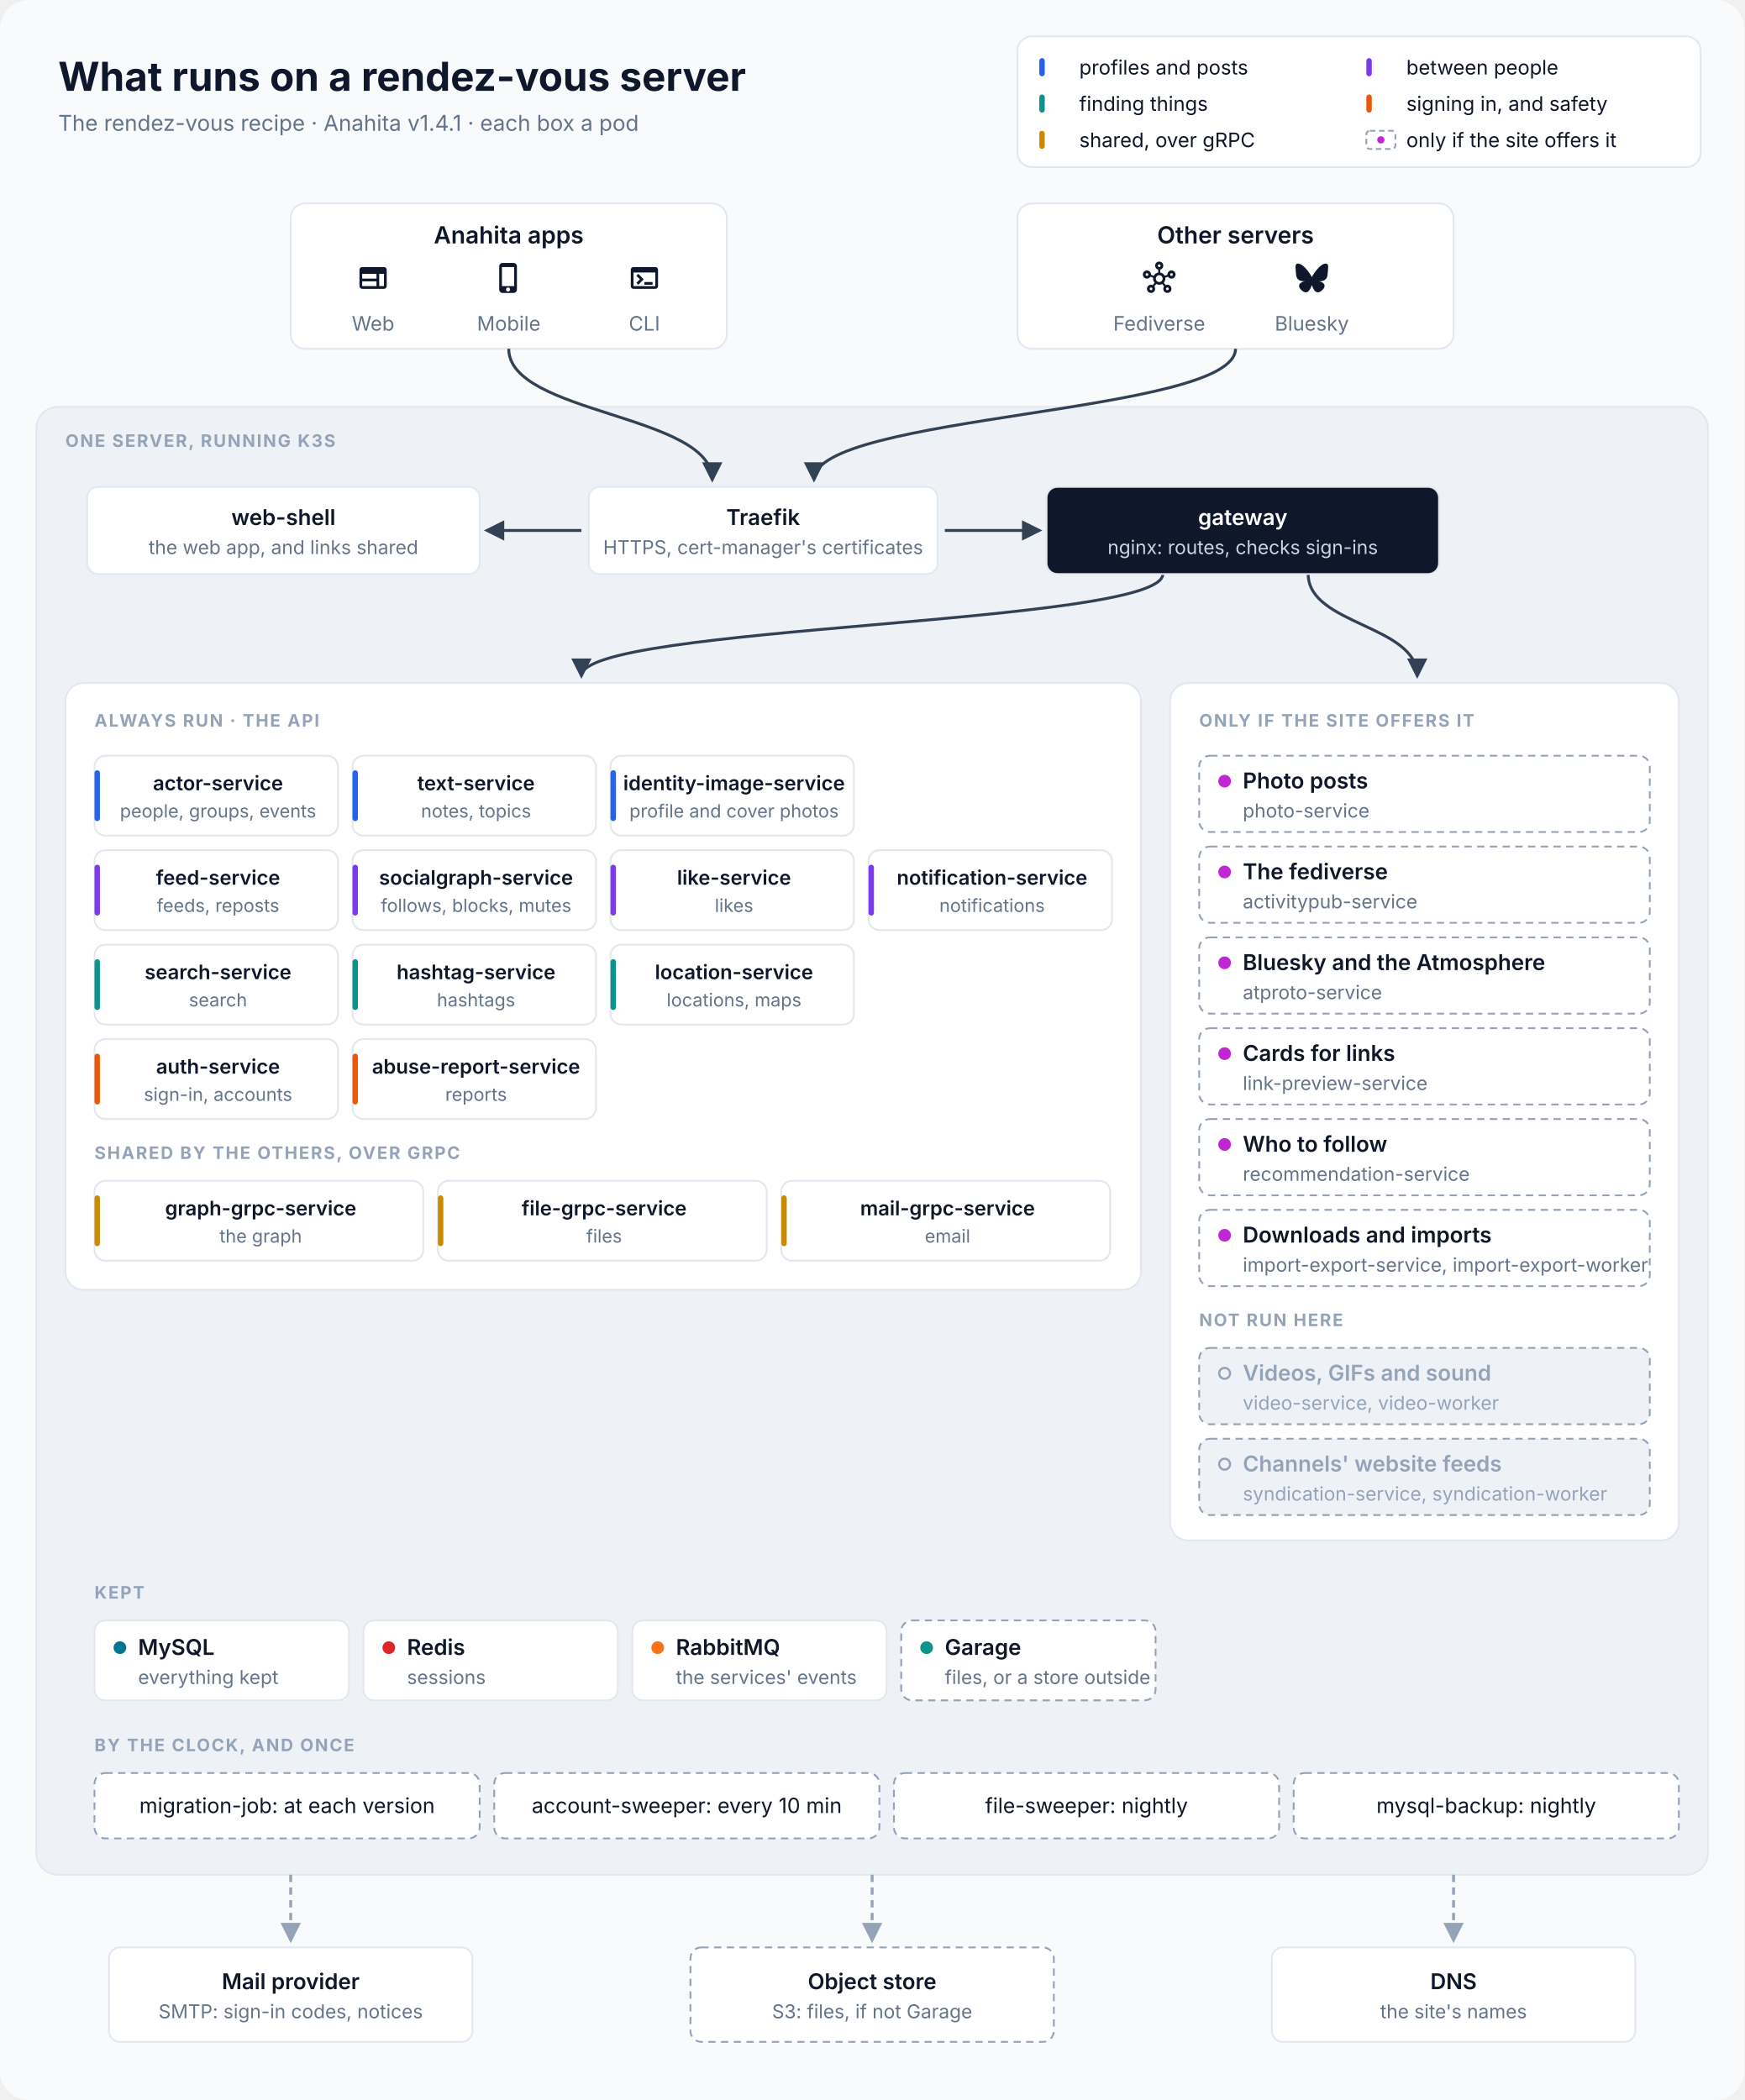
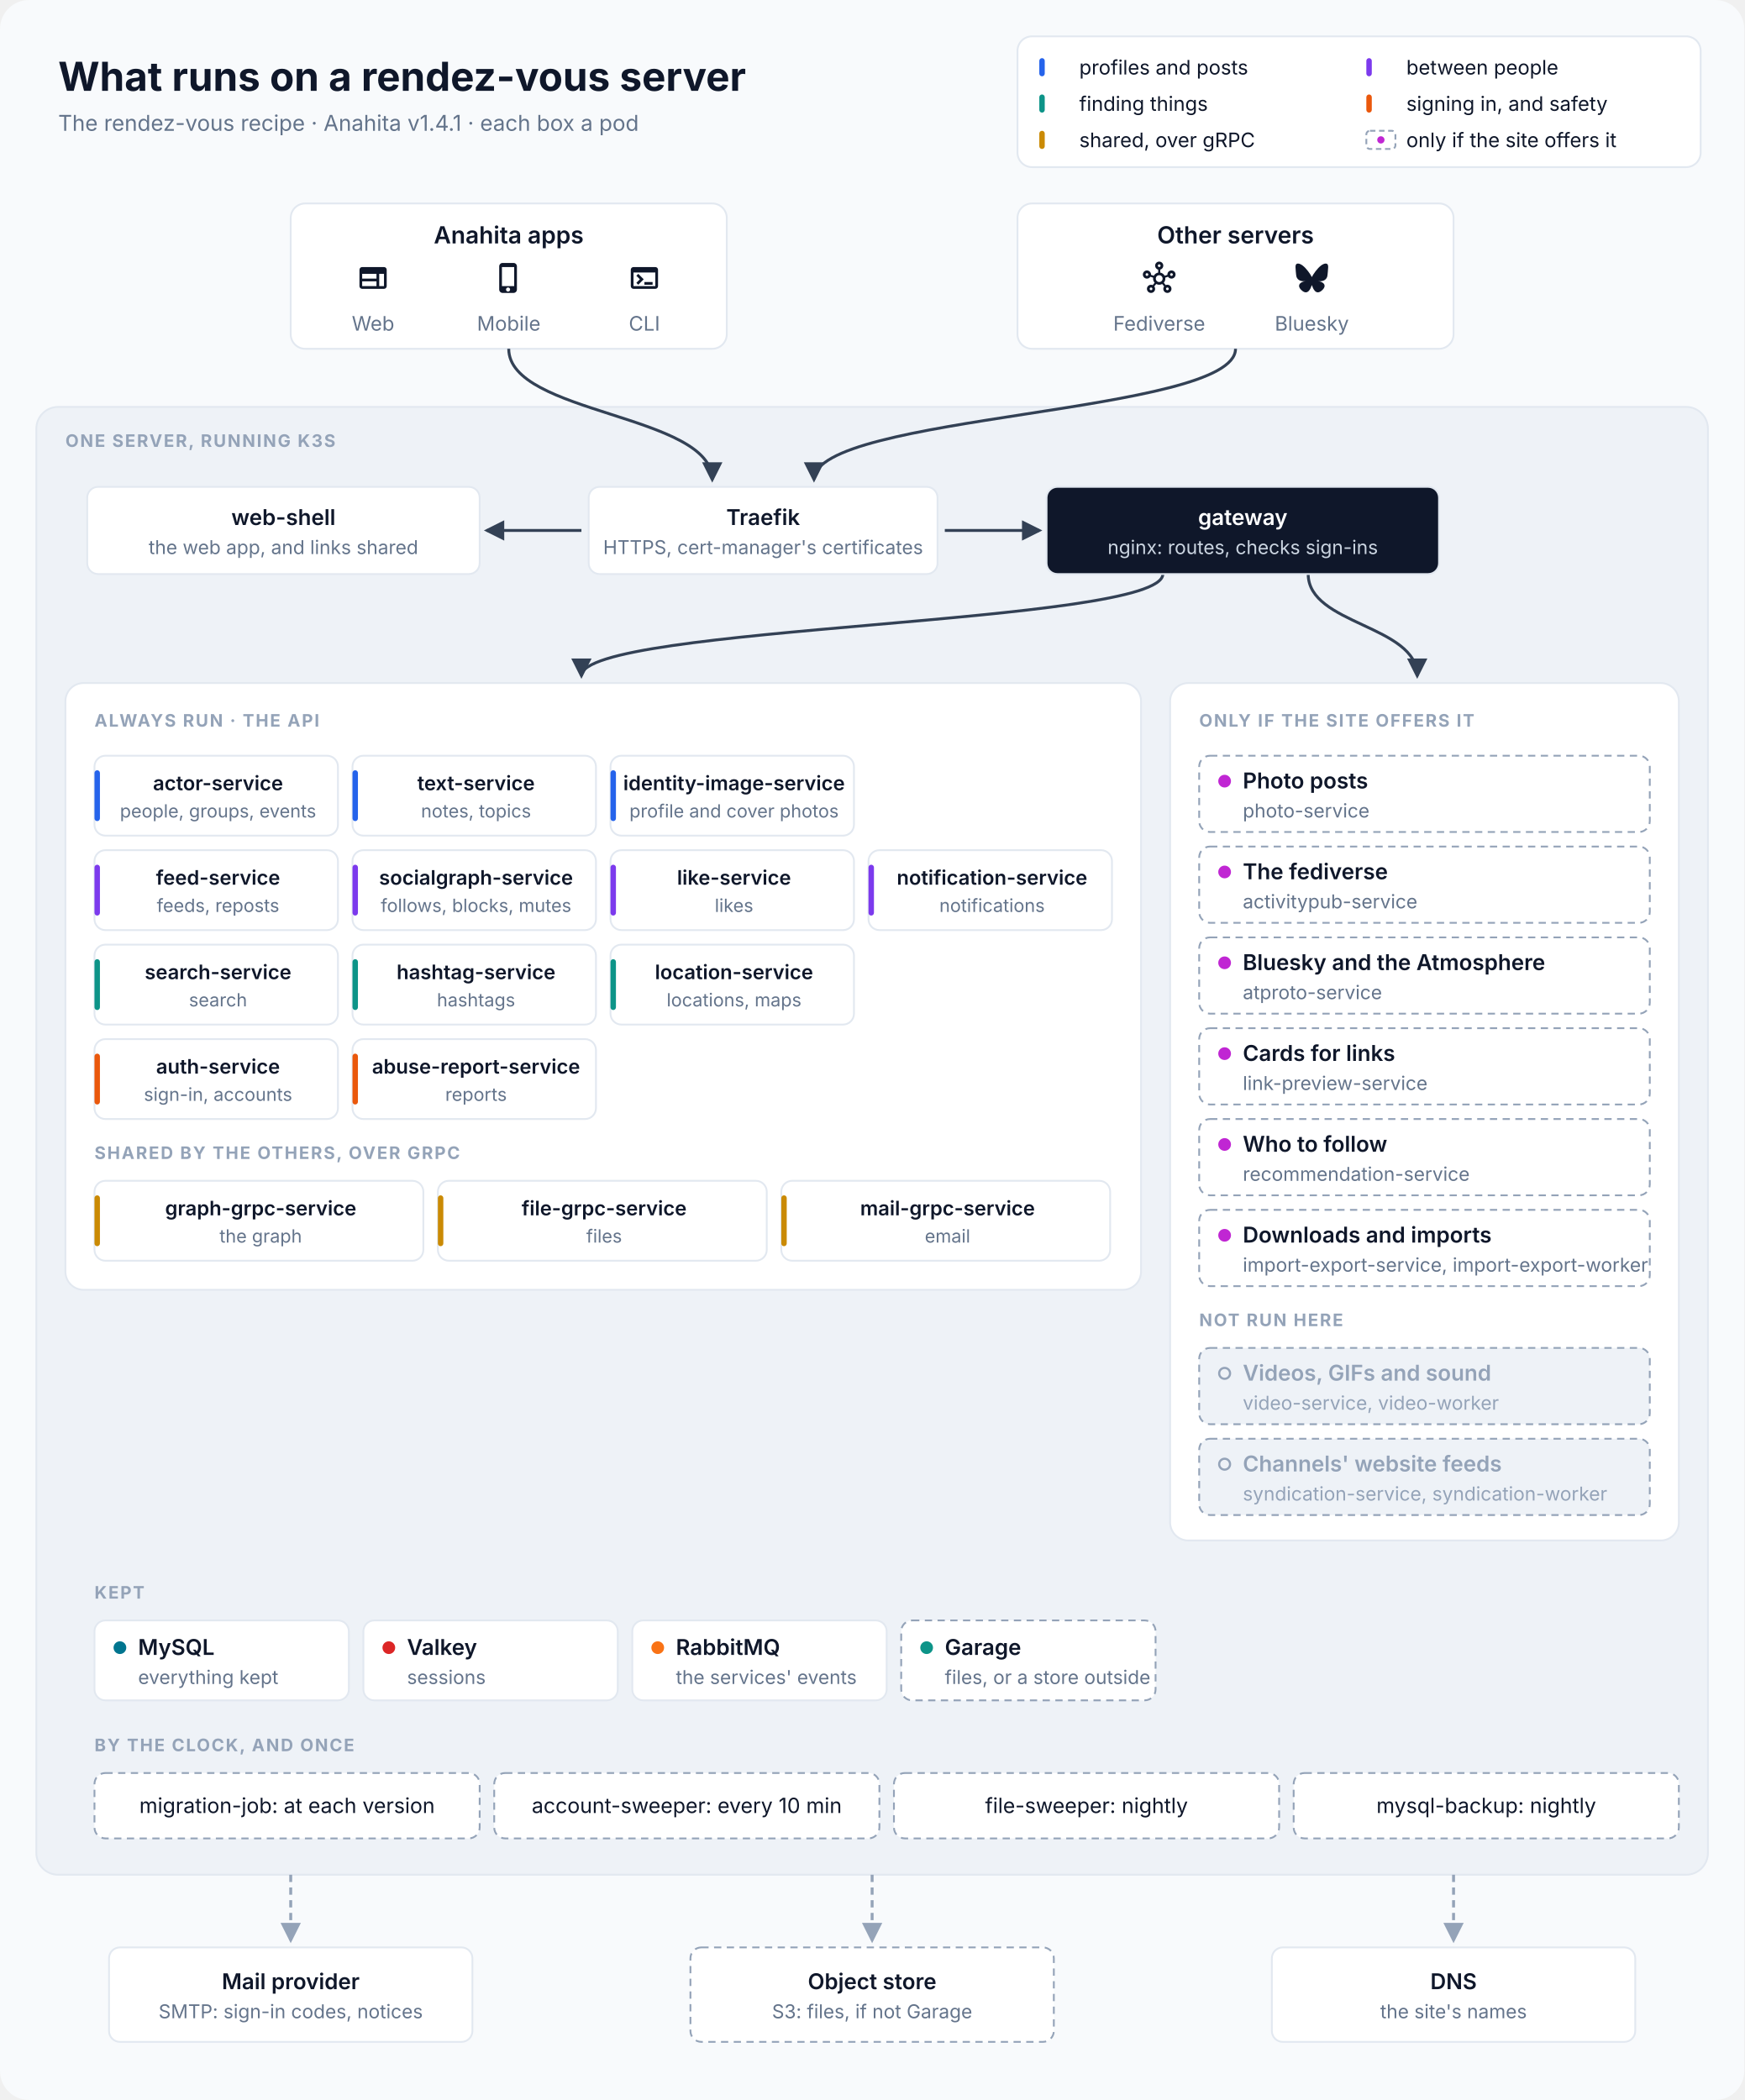
<svg xmlns="http://www.w3.org/2000/svg" viewBox="0 0 960 1156" width="960" height="1156" font-family="Inter, 'SF Pro Text', 'Segoe UI', Helvetica, Arial, sans-serif" role="img" aria-labelledby="title desc">
  <defs>
    <marker id="in" viewBox="0 0 10 10" refX="8.5" refY="5" markerWidth="7" markerHeight="7" orient="auto-start-reverse">
      <path d="M0,0 L10,5 L0,10 z" fill="#334155" />
    </marker>
    <marker id="out" viewBox="0 0 10 10" refX="8.5" refY="5" markerWidth="7" markerHeight="7" orient="auto-start-reverse">
      <path d="M0,0 L10,5 L0,10 z" fill="#94A3B8" />
    </marker>
  </defs>
  <rect width="960" height="1156" rx="16" fill="#F8FAFC" />
  <text x="32" y="50" font-size="22" fill="#0F172A" text-anchor="start" font-weight="700">What runs on a rendez-vous server</text>
  <text x="32" y="72" font-size="12" fill="#64748B" text-anchor="start">The rendez-vous recipe · Anahita v1.4.1 · each box a pod</text>
  <rect x="560" y="20" width="376" height="72" rx="8" fill="#FFFFFF" stroke="#E2E8F0" />
  <rect x="572" y="32" width="3" height="10" rx="1.5" fill="#2563EB" />
  <text x="594" y="41" font-size="11" fill="#0F172A" text-anchor="start">profiles and posts</text>
  <rect x="752" y="32" width="3" height="10" rx="1.5" fill="#7C3AED" />
  <text x="774" y="41" font-size="11" fill="#0F172A" text-anchor="start">between people</text>
  <rect x="572" y="52" width="3" height="10" rx="1.5" fill="#0D9488" />
  <text x="594" y="61" font-size="11" fill="#0F172A" text-anchor="start">finding things</text>
  <rect x="752" y="52" width="3" height="10" rx="1.5" fill="#EA580C" />
  <text x="774" y="61" font-size="11" fill="#0F172A" text-anchor="start">signing in, and safety</text>
  <rect x="572" y="72" width="3" height="10" rx="1.5" fill="#CA8A04" />
  <text x="594" y="81" font-size="11" fill="#0F172A" text-anchor="start">shared, over gRPC</text>
  <rect x="752" y="72" width="16" height="10" rx="2" fill="#FFFFFF" stroke="#94A3B8" stroke-dasharray="3 2" />
  <circle cx="760" cy="77" r="2" fill="#C026D3" />
  <text x="774" y="81" font-size="11" fill="#0F172A" text-anchor="start">only if the site offers it</text>
  <rect x="160" y="112" width="240" height="80" rx="8" fill="#FFFFFF" stroke="#E2E8F0" />
  <text x="280.0" y="134" font-size="13" fill="#0F172A" text-anchor="middle" font-weight="600">Anahita apps</text>
  <path transform="translate(196.333 144) scale(0.75)" d="M20 4H4c-1.1 0-1.99.9-1.99 2L2 18c0 1.1.9 2 2 2h16c1.1 0 2-.9 2-2V6c0-1.1-.9-2-2-2M4 9h10.5v3.5H4zm0 5.5h10.5V18H4zM20 18h-3.5V9H20z" fill="#0F172A" />
  <text x="205.333" y="182" font-size="11" fill="#64748B" text-anchor="middle">Web</text>
  <path transform="translate(271 144) scale(0.75)" d="M15.5 1h-8C6.12 1 5 2.12 5 3.5v17C5 21.88 6.12 23 7.5 23h8c1.38 0 2.5-1.12 2.5-2.5v-17C18 2.12 16.88 1 15.5 1m-4 21c-.83 0-1.5-.67-1.5-1.5s.67-1.5 1.5-1.5 1.5.67 1.5 1.5-.67 1.5-1.5 1.5m4.5-4H7V4h9z" fill="#0F172A" />
  <text x="280.0" y="182" font-size="11" fill="#64748B" text-anchor="middle">Mobile</text>
  <path transform="translate(345.667 144) scale(0.75)" d="M20 4H4c-1.11 0-2 .9-2 2v12c0 1.1.89 2 2 2h16c1.1 0 2-.9 2-2V6c0-1.1-.89-2-2-2m0 14H4V8h16zm-2-1h-6v-2h6zM7.5 17l-1.41-1.41L8.67 13l-2.59-2.59L7.5 9l4 4z" fill="#0F172A" />
  <text x="354.667" y="182" font-size="11" fill="#64748B" text-anchor="middle">CLI</text>
  <rect x="560" y="112" width="240" height="80" rx="8" fill="#FFFFFF" stroke="#E2E8F0" />
  <text x="680.0" y="134" font-size="13" fill="#0F172A" text-anchor="middle" font-weight="600">Other servers</text>
  <path transform="translate(629 144) scale(0.75)" d="M21 6.5c-1.66 0-3 1.34-3 3 0 .07 0 .14.01.21l-2.03.68c-.64-1.21-1.82-2.09-3.22-2.32V5.91C14.04 5.57 15 4.4 15 3c0-1.66-1.34-3-3-3S9 1.34 9 3c0 1.4.96 2.57 2.25 2.91v2.16c-1.4.23-2.58 1.11-3.22 2.32l-2.04-.68C6 9.64 6 9.57 6 9.5c0-1.66-1.34-3-3-3s-3 1.34-3 3 1.34 3 3 3c1.06 0 1.98-.55 2.52-1.37l2.03.68c-.2 1.29.17 2.66 1.09 3.69l-1.41 1.77Q6.66 17 6 17c-1.66 0-3 1.34-3 3s1.34 3 3 3 3-1.34 3-3c0-.68-.22-1.3-.6-1.8l1.41-1.77c1.36.76 3.02.75 4.37 0l1.41 1.77c-.37.5-.59 1.12-.59 1.8 0 1.66 1.34 3 3 3s3-1.34 3-3-1.34-3-3-3c-.44 0-.85.09-1.23.26l-1.41-1.77c.93-1.04 1.29-2.4 1.09-3.69l2.03-.68c.53.82 1.46 1.37 2.52 1.37 1.66 0 3-1.34 3-3S22.66 6.5 21 6.5m-18 4c-.55 0-1-.45-1-1s.45-1 1-1 1 .45 1 1-.45 1-1 1M6 21c-.55 0-1-.45-1-1s.45-1 1-1 1 .45 1 1-.45 1-1 1m5-18c0-.55.45-1 1-1s1 .45 1 1-.45 1-1 1-1-.45-1-1m1 12c-1.38 0-2.5-1.12-2.5-2.5S10.62 10 12 10s2.5 1.12 2.5 2.5S13.38 15 12 15m6 4c.55 0 1 .45 1 1s-.45 1-1 1-1-.45-1-1 .45-1 1-1m3-8.5c-.55 0-1-.45-1-1s.45-1 1-1 1 .45 1 1-.45 1-1 1" fill="#0F172A" />
  <text x="638.0" y="182" font-size="11" fill="#64748B" text-anchor="middle">Fediverse</text>
  <path transform="translate(713 144) scale(0.75)" d="M5.202 2.857C7.954 4.922 10.913 9.11 12 11.358c1.087-2.247 4.046-6.436 6.798-8.501C20.783 1.366 24 .213 24 3.883c0 .732-.42 6.156-.667 7.037-.856 3.061-3.978 3.842-6.755 3.37 4.854.826 6.089 3.562 3.422 6.299-5.065 5.196-7.28-1.304-7.847-2.97-.104-.305-.152-.448-.153-.327 0-.121-.05.022-.153.327-.568 1.666-2.782 8.166-7.847 2.97-2.667-2.737-1.432-5.473 3.422-6.3-2.777.473-5.899-.308-6.755-3.369C.42 10.04 0 4.615 0 3.883c0-3.67 3.217-2.517 5.202-1.026" fill="#0F172A" />
  <text x="722.0" y="182" font-size="11" fill="#64748B" text-anchor="middle">Bluesky</text>
  <rect x="20" y="224" width="920" height="808" rx="12" fill="#EEF2F7" stroke="#E2E8F0" />
  <text x="36" y="246" font-size="9.5" fill="#94A3B8" text-anchor="start" font-weight="700" letter-spacing="0.8">ONE SERVER, RUNNING K3S</text>
  <path d="M280 192 C280 228 392 228 392 264" stroke="#334155" stroke-width="1.6" fill="none" marker-end="url(#in)" />
  <path d="M680 192 C680 228 448 228 448 264" stroke="#334155" stroke-width="1.6" fill="none" marker-end="url(#in)" />
  <path d="M320 292 L268 292" stroke="#334155" stroke-width="1.6" fill="none" marker-end="url(#in)" />
  <path d="M520 292 L572 292" stroke="#334155" stroke-width="1.6" fill="none" marker-end="url(#in)" />
  <path d="M640 316 C640 344 320 344 320 372" stroke="#334155" stroke-width="1.6" fill="none" marker-end="url(#in)" />
  <path d="M720 316 C720 344 780 344 780 372" stroke="#334155" stroke-width="1.6" fill="none" marker-end="url(#in)" />
  <rect x="48" y="268" width="216" height="48" rx="6" fill="#FFFFFF" stroke="#E2E8F0" />
  <text x="156.0" y="289.0" font-size="12" fill="#0F172A" text-anchor="middle" font-weight="600">web-shell</text>
  <text x="156.0" y="305.0" font-size="10.5" fill="#64748B" text-anchor="middle">the web app, and links shared</text>
  <rect x="324" y="268" width="192" height="48" rx="6" fill="#FFFFFF" stroke="#E2E8F0" />
  <text x="420.0" y="289.0" font-size="12" fill="#0F172A" text-anchor="middle" font-weight="600">Traefik</text>
  <text x="420.0" y="305.0" font-size="10.5" fill="#64748B" text-anchor="middle">HTTPS, cert-manager's certificates</text>
  <rect x="576" y="268" width="216" height="48" rx="6" fill="#0F172A" stroke="#E2E8F0" />
  <text x="684.0" y="289.0" font-size="12" fill="#FFFFFF" text-anchor="middle" font-weight="600">gateway</text>
  <text x="684.0" y="305.0" font-size="10.5" fill="#CBD5E1" text-anchor="middle">nginx: routes, checks sign-ins</text>
  <rect x="36" y="376" width="592" height="334" rx="10" fill="#FFFFFF" stroke="#E2E8F0" />
  <text x="52" y="400" font-size="9.5" fill="#94A3B8" text-anchor="start" font-weight="700" letter-spacing="0.8">ALWAYS RUN · THE API</text>
  <rect x="52" y="416" width="134" height="44" rx="6" fill="#FFFFFF" stroke="#E2E8F0" />
  <rect x="52" y="424" width="3" height="28" rx="1.5" fill="#2563EB" />
  <text x="120.0" y="435" font-size="11" fill="#0F172A" text-anchor="middle" font-weight="600">actor-service</text>
  <text x="120.0" y="450" font-size="10" fill="#64748B" text-anchor="middle">people, groups, events</text>
  <rect x="194" y="416" width="134" height="44" rx="6" fill="#FFFFFF" stroke="#E2E8F0" />
  <rect x="194" y="424" width="3" height="28" rx="1.5" fill="#2563EB" />
  <text x="262.0" y="435" font-size="11" fill="#0F172A" text-anchor="middle" font-weight="600">text-service</text>
  <text x="262.0" y="450" font-size="10" fill="#64748B" text-anchor="middle">notes, topics</text>
  <rect x="336" y="416" width="134" height="44" rx="6" fill="#FFFFFF" stroke="#E2E8F0" />
  <rect x="336" y="424" width="3" height="28" rx="1.5" fill="#2563EB" />
  <text x="404.0" y="435" font-size="11" fill="#0F172A" text-anchor="middle" font-weight="600">identity-image-service</text>
  <text x="404.0" y="450" font-size="10" fill="#64748B" text-anchor="middle">profile and cover photos</text>
  <rect x="52" y="468" width="134" height="44" rx="6" fill="#FFFFFF" stroke="#E2E8F0" />
  <rect x="52" y="476" width="3" height="28" rx="1.5" fill="#7C3AED" />
  <text x="120.0" y="487" font-size="11" fill="#0F172A" text-anchor="middle" font-weight="600">feed-service</text>
  <text x="120.0" y="502" font-size="10" fill="#64748B" text-anchor="middle">feeds, reposts</text>
  <rect x="194" y="468" width="134" height="44" rx="6" fill="#FFFFFF" stroke="#E2E8F0" />
  <rect x="194" y="476" width="3" height="28" rx="1.5" fill="#7C3AED" />
  <text x="262.0" y="487" font-size="11" fill="#0F172A" text-anchor="middle" font-weight="600">socialgraph-service</text>
  <text x="262.0" y="502" font-size="10" fill="#64748B" text-anchor="middle">follows, blocks, mutes</text>
  <rect x="336" y="468" width="134" height="44" rx="6" fill="#FFFFFF" stroke="#E2E8F0" />
  <rect x="336" y="476" width="3" height="28" rx="1.5" fill="#7C3AED" />
  <text x="404.0" y="487" font-size="11" fill="#0F172A" text-anchor="middle" font-weight="600">like-service</text>
  <text x="404.0" y="502" font-size="10" fill="#64748B" text-anchor="middle">likes</text>
  <rect x="478" y="468" width="134" height="44" rx="6" fill="#FFFFFF" stroke="#E2E8F0" />
  <rect x="478" y="476" width="3" height="28" rx="1.5" fill="#7C3AED" />
  <text x="546.0" y="487" font-size="11" fill="#0F172A" text-anchor="middle" font-weight="600">notification-service</text>
  <text x="546.0" y="502" font-size="10" fill="#64748B" text-anchor="middle">notifications</text>
  <rect x="52" y="520" width="134" height="44" rx="6" fill="#FFFFFF" stroke="#E2E8F0" />
  <rect x="52" y="528" width="3" height="28" rx="1.5" fill="#0D9488" />
  <text x="120.0" y="539" font-size="11" fill="#0F172A" text-anchor="middle" font-weight="600">search-service</text>
  <text x="120.0" y="554" font-size="10" fill="#64748B" text-anchor="middle">search</text>
  <rect x="194" y="520" width="134" height="44" rx="6" fill="#FFFFFF" stroke="#E2E8F0" />
  <rect x="194" y="528" width="3" height="28" rx="1.5" fill="#0D9488" />
  <text x="262.0" y="539" font-size="11" fill="#0F172A" text-anchor="middle" font-weight="600">hashtag-service</text>
  <text x="262.0" y="554" font-size="10" fill="#64748B" text-anchor="middle">hashtags</text>
  <rect x="336" y="520" width="134" height="44" rx="6" fill="#FFFFFF" stroke="#E2E8F0" />
  <rect x="336" y="528" width="3" height="28" rx="1.5" fill="#0D9488" />
  <text x="404.0" y="539" font-size="11" fill="#0F172A" text-anchor="middle" font-weight="600">location-service</text>
  <text x="404.0" y="554" font-size="10" fill="#64748B" text-anchor="middle">locations, maps</text>
  <rect x="52" y="572" width="134" height="44" rx="6" fill="#FFFFFF" stroke="#E2E8F0" />
  <rect x="52" y="580" width="3" height="28" rx="1.5" fill="#EA580C" />
  <text x="120.0" y="591" font-size="11" fill="#0F172A" text-anchor="middle" font-weight="600">auth-service</text>
  <text x="120.0" y="606" font-size="10" fill="#64748B" text-anchor="middle">sign-in, accounts</text>
  <rect x="194" y="572" width="134" height="44" rx="6" fill="#FFFFFF" stroke="#E2E8F0" />
  <rect x="194" y="580" width="3" height="28" rx="1.5" fill="#EA580C" />
  <text x="262.0" y="591" font-size="11" fill="#0F172A" text-anchor="middle" font-weight="600">abuse-report-service</text>
  <text x="262.0" y="606" font-size="10" fill="#64748B" text-anchor="middle">reports</text>
  <text x="52" y="638" font-size="9.5" fill="#94A3B8" text-anchor="start" font-weight="700" letter-spacing="0.8">SHARED BY THE OTHERS, OVER GRPC</text>
  <rect x="52" y="650" width="181" height="44" rx="6" fill="#FFFFFF" stroke="#E2E8F0" />
  <rect x="52" y="658" width="3" height="28" rx="1.5" fill="#CA8A04" />
  <text x="143.5" y="669" font-size="11" fill="#0F172A" text-anchor="middle" font-weight="600">graph-grpc-service</text>
  <text x="143.5" y="684" font-size="10" fill="#64748B" text-anchor="middle">the graph</text>
  <rect x="241" y="650" width="181" height="44" rx="6" fill="#FFFFFF" stroke="#E2E8F0" />
  <rect x="241" y="658" width="3" height="28" rx="1.5" fill="#CA8A04" />
  <text x="332.5" y="669" font-size="11" fill="#0F172A" text-anchor="middle" font-weight="600">file-grpc-service</text>
  <text x="332.5" y="684" font-size="10" fill="#64748B" text-anchor="middle">files</text>
  <rect x="430" y="650" width="181" height="44" rx="6" fill="#FFFFFF" stroke="#E2E8F0" />
  <rect x="430" y="658" width="3" height="28" rx="1.5" fill="#CA8A04" />
  <text x="521.5" y="669" font-size="11" fill="#0F172A" text-anchor="middle" font-weight="600">mail-grpc-service</text>
  <text x="521.5" y="684" font-size="10" fill="#64748B" text-anchor="middle">email</text>
  <rect x="644" y="376" width="280" height="472" rx="10" fill="#FFFFFF" stroke="#E2E8F0" />
  <text x="660" y="400" font-size="9.5" fill="#94A3B8" text-anchor="start" font-weight="700" letter-spacing="0.8">ONLY IF THE SITE OFFERS IT</text>
  <rect x="660" y="416" width="248" height="42" rx="6" fill="#FFFFFF" stroke="#94A3B8" stroke-dasharray="4 3" />
  <circle cx="674" cy="430.0" r="3.5" fill="#C026D3" />
  <text x="684" y="434.0" font-size="12" fill="#0F172A" text-anchor="start" font-weight="600">Photo posts</text>
  <text x="684" y="450.0" font-size="10.5" fill="#64748B" text-anchor="start">photo-service</text>
  <rect x="660" y="466" width="248" height="42" rx="6" fill="#FFFFFF" stroke="#94A3B8" stroke-dasharray="4 3" />
  <circle cx="674" cy="480.0" r="3.5" fill="#C026D3" />
  <text x="684" y="484.0" font-size="12" fill="#0F172A" text-anchor="start" font-weight="600">The fediverse</text>
  <text x="684" y="500.0" font-size="10.5" fill="#64748B" text-anchor="start">activitypub-service</text>
  <rect x="660" y="516" width="248" height="42" rx="6" fill="#FFFFFF" stroke="#94A3B8" stroke-dasharray="4 3" />
  <circle cx="674" cy="530.0" r="3.5" fill="#C026D3" />
  <text x="684" y="534.0" font-size="12" fill="#0F172A" text-anchor="start" font-weight="600">Bluesky and the Atmosphere</text>
  <text x="684" y="550.0" font-size="10.5" fill="#64748B" text-anchor="start">atproto-service</text>
  <rect x="660" y="566" width="248" height="42" rx="6" fill="#FFFFFF" stroke="#94A3B8" stroke-dasharray="4 3" />
  <circle cx="674" cy="580.0" r="3.5" fill="#C026D3" />
  <text x="684" y="584.0" font-size="12" fill="#0F172A" text-anchor="start" font-weight="600">Cards for links</text>
  <text x="684" y="600.0" font-size="10.5" fill="#64748B" text-anchor="start">link-preview-service</text>
  <rect x="660" y="616" width="248" height="42" rx="6" fill="#FFFFFF" stroke="#94A3B8" stroke-dasharray="4 3" />
  <circle cx="674" cy="630.0" r="3.5" fill="#C026D3" />
  <text x="684" y="634.0" font-size="12" fill="#0F172A" text-anchor="start" font-weight="600">Who to follow</text>
  <text x="684" y="650.0" font-size="10.5" fill="#64748B" text-anchor="start">recommendation-service</text>
  <rect x="660" y="666" width="248" height="42" rx="6" fill="#FFFFFF" stroke="#94A3B8" stroke-dasharray="4 3" />
  <circle cx="674" cy="680.0" r="3.5" fill="#C026D3" />
  <text x="684" y="684.0" font-size="12" fill="#0F172A" text-anchor="start" font-weight="600">Downloads and imports</text>
  <text x="684" y="700.0" font-size="10.5" fill="#64748B" text-anchor="start">import-export-service, import-export-worker</text>
  <text x="660" y="730" font-size="9.5" fill="#94A3B8" text-anchor="start" font-weight="700" letter-spacing="0.8">NOT RUN HERE</text>
  <rect x="660" y="742" width="248" height="42" rx="6" fill="#EEF2F7" stroke="#94A3B8" stroke-dasharray="4 3" />
  <circle cx="674" cy="756.0" r="3" fill="none" stroke="#94A3B8" stroke-width="1.2" />
  <text x="684" y="760.0" font-size="12" fill="#94A3B8" text-anchor="start" font-weight="600">Videos, GIFs and sound</text>
  <text x="684" y="776.0" font-size="10.5" fill="#94A3B8" text-anchor="start">video-service, video-worker</text>
  <rect x="660" y="792" width="248" height="42" rx="6" fill="#EEF2F7" stroke="#94A3B8" stroke-dasharray="4 3" />
  <circle cx="674" cy="806.0" r="3" fill="none" stroke="#94A3B8" stroke-width="1.2" />
  <text x="684" y="810.0" font-size="12" fill="#94A3B8" text-anchor="start" font-weight="600">Channels' website feeds</text>
  <text x="684" y="826.0" font-size="10.5" fill="#94A3B8" text-anchor="start">syndication-service, syndication-worker</text>
  <text x="52" y="880" font-size="9.5" fill="#94A3B8" text-anchor="start" font-weight="700" letter-spacing="0.8">KEPT</text>
  <rect x="52" y="892" width="140" height="44" rx="6" fill="#FFFFFF" stroke="#E2E8F0" />
  <circle cx="66" cy="907.0" r="3.5" fill="#00758F" />
  <text x="76" y="911.0" font-size="12" fill="#0F172A" text-anchor="start" font-weight="600">MySQL</text>
  <text x="76" y="927.0" font-size="10.5" fill="#64748B" text-anchor="start">everything kept</text>
  <rect x="200" y="892" width="140" height="44" rx="6" fill="#FFFFFF" stroke="#E2E8F0" />
  <circle cx="214" cy="907.0" r="3.5" fill="#DC2626" />
-   <text x="224" y="911.0" font-size="12" fill="#0F172A" text-anchor="start" font-weight="600">Redis</text>
+   <text x="224" y="911.0" font-size="12" fill="#0F172A" text-anchor="start" font-weight="600">Valkey</text>
  <text x="224" y="927.0" font-size="10.5" fill="#64748B" text-anchor="start">sessions</text>
  <rect x="348" y="892" width="140" height="44" rx="6" fill="#FFFFFF" stroke="#E2E8F0" />
  <circle cx="362" cy="907.0" r="3.5" fill="#F97316" />
  <text x="372" y="911.0" font-size="12" fill="#0F172A" text-anchor="start" font-weight="600">RabbitMQ</text>
  <text x="372" y="927.0" font-size="10.5" fill="#64748B" text-anchor="start">the services' events</text>
  <rect x="496" y="892" width="140" height="44" rx="6" fill="#FFFFFF" stroke="#94A3B8" stroke-dasharray="4 3" />
  <circle cx="510" cy="907.0" r="3.5" fill="#0D9488" />
  <text x="520" y="911.0" font-size="12" fill="#0F172A" text-anchor="start" font-weight="600">Garage</text>
  <text x="520" y="927.0" font-size="10.5" fill="#64748B" text-anchor="start">files, or a store outside</text>
  <text x="52" y="964" font-size="9.5" fill="#94A3B8" text-anchor="start" font-weight="700" letter-spacing="0.8">BY THE CLOCK, AND ONCE</text>
  <rect x="52" y="976" width="212" height="36" rx="6" fill="#FFFFFF" stroke="#94A3B8" stroke-dasharray="4 3" />
  <text x="158" y="998" font-size="11.5" fill="#0F172A" text-anchor="middle">migration-job: at each version</text>
  <rect x="272" y="976" width="212" height="36" rx="6" fill="#FFFFFF" stroke="#94A3B8" stroke-dasharray="4 3" />
  <text x="378" y="998" font-size="11.5" fill="#0F172A" text-anchor="middle">account-sweeper: every 10 min</text>
  <rect x="492" y="976" width="212" height="36" rx="6" fill="#FFFFFF" stroke="#94A3B8" stroke-dasharray="4 3" />
  <text x="598" y="998" font-size="11.5" fill="#0F172A" text-anchor="middle">file-sweeper: nightly</text>
  <rect x="712" y="976" width="212" height="36" rx="6" fill="#FFFFFF" stroke="#94A3B8" stroke-dasharray="4 3" />
  <text x="818" y="998" font-size="11.5" fill="#0F172A" text-anchor="middle">mysql-backup: nightly</text>
  <path d="M160 1032 L160 1068" stroke="#94A3B8" stroke-width="1.6" fill="none" stroke-dasharray="4 3" marker-end="url(#out)" />
  <path d="M480 1032 L480 1068" stroke="#94A3B8" stroke-width="1.6" fill="none" stroke-dasharray="4 3" marker-end="url(#out)" />
  <path d="M800 1032 L800 1068" stroke="#94A3B8" stroke-width="1.6" fill="none" stroke-dasharray="4 3" marker-end="url(#out)" />
  <rect x="60" y="1072" width="200" height="52" rx="6" fill="#FFFFFF" stroke="#E2E8F0" />
  <text x="160.0" y="1095.0" font-size="12" fill="#0F172A" text-anchor="middle" font-weight="600">Mail provider</text>
  <text x="160.0" y="1111.0" font-size="10.5" fill="#64748B" text-anchor="middle">SMTP: sign-in codes, notices</text>
  <rect x="380" y="1072" width="200" height="52" rx="6" fill="#FFFFFF" stroke="#94A3B8" stroke-dasharray="4 3" />
  <text x="480.0" y="1095.0" font-size="12" fill="#0F172A" text-anchor="middle" font-weight="600">Object store</text>
  <text x="480.0" y="1111.0" font-size="10.5" fill="#64748B" text-anchor="middle">S3: files, if not Garage</text>
  <rect x="700" y="1072" width="200" height="52" rx="6" fill="#FFFFFF" stroke="#E2E8F0" />
  <text x="800.0" y="1095.0" font-size="12" fill="#0F172A" text-anchor="middle" font-weight="600">DNS</text>
  <text x="800.0" y="1111.0" font-size="10.5" fill="#64748B" text-anchor="middle">the site's names</text>
</svg>
